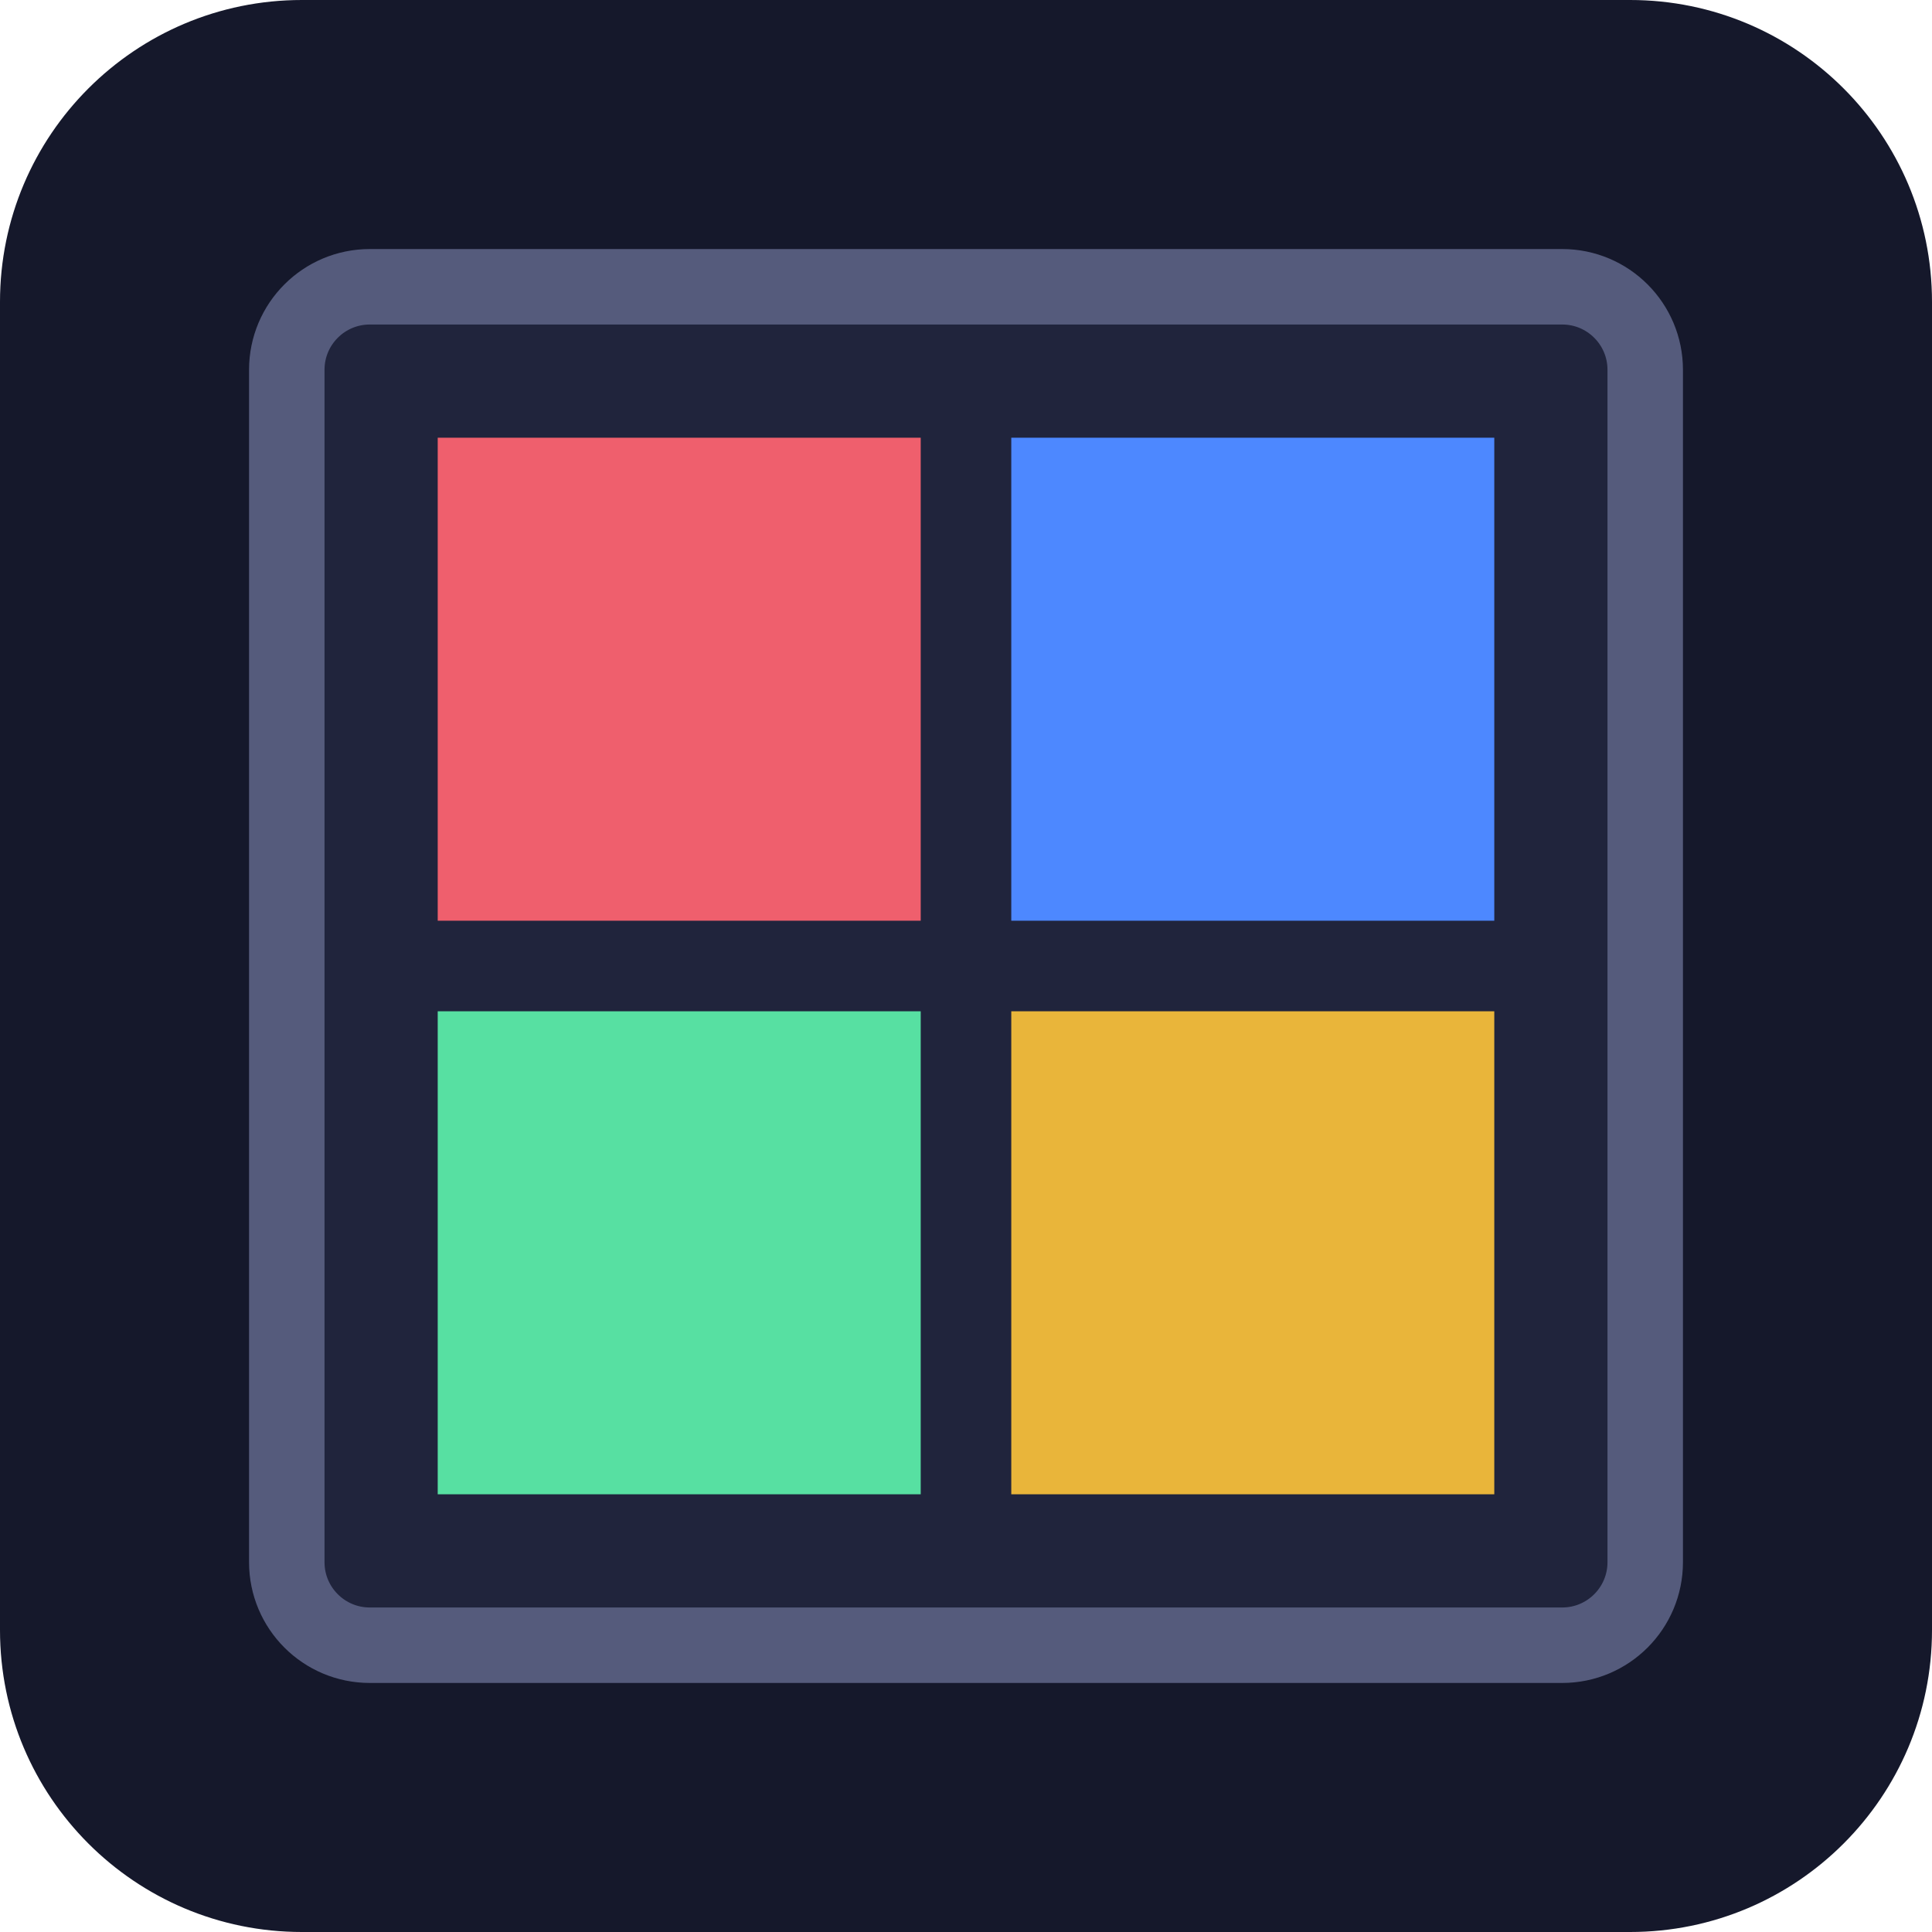
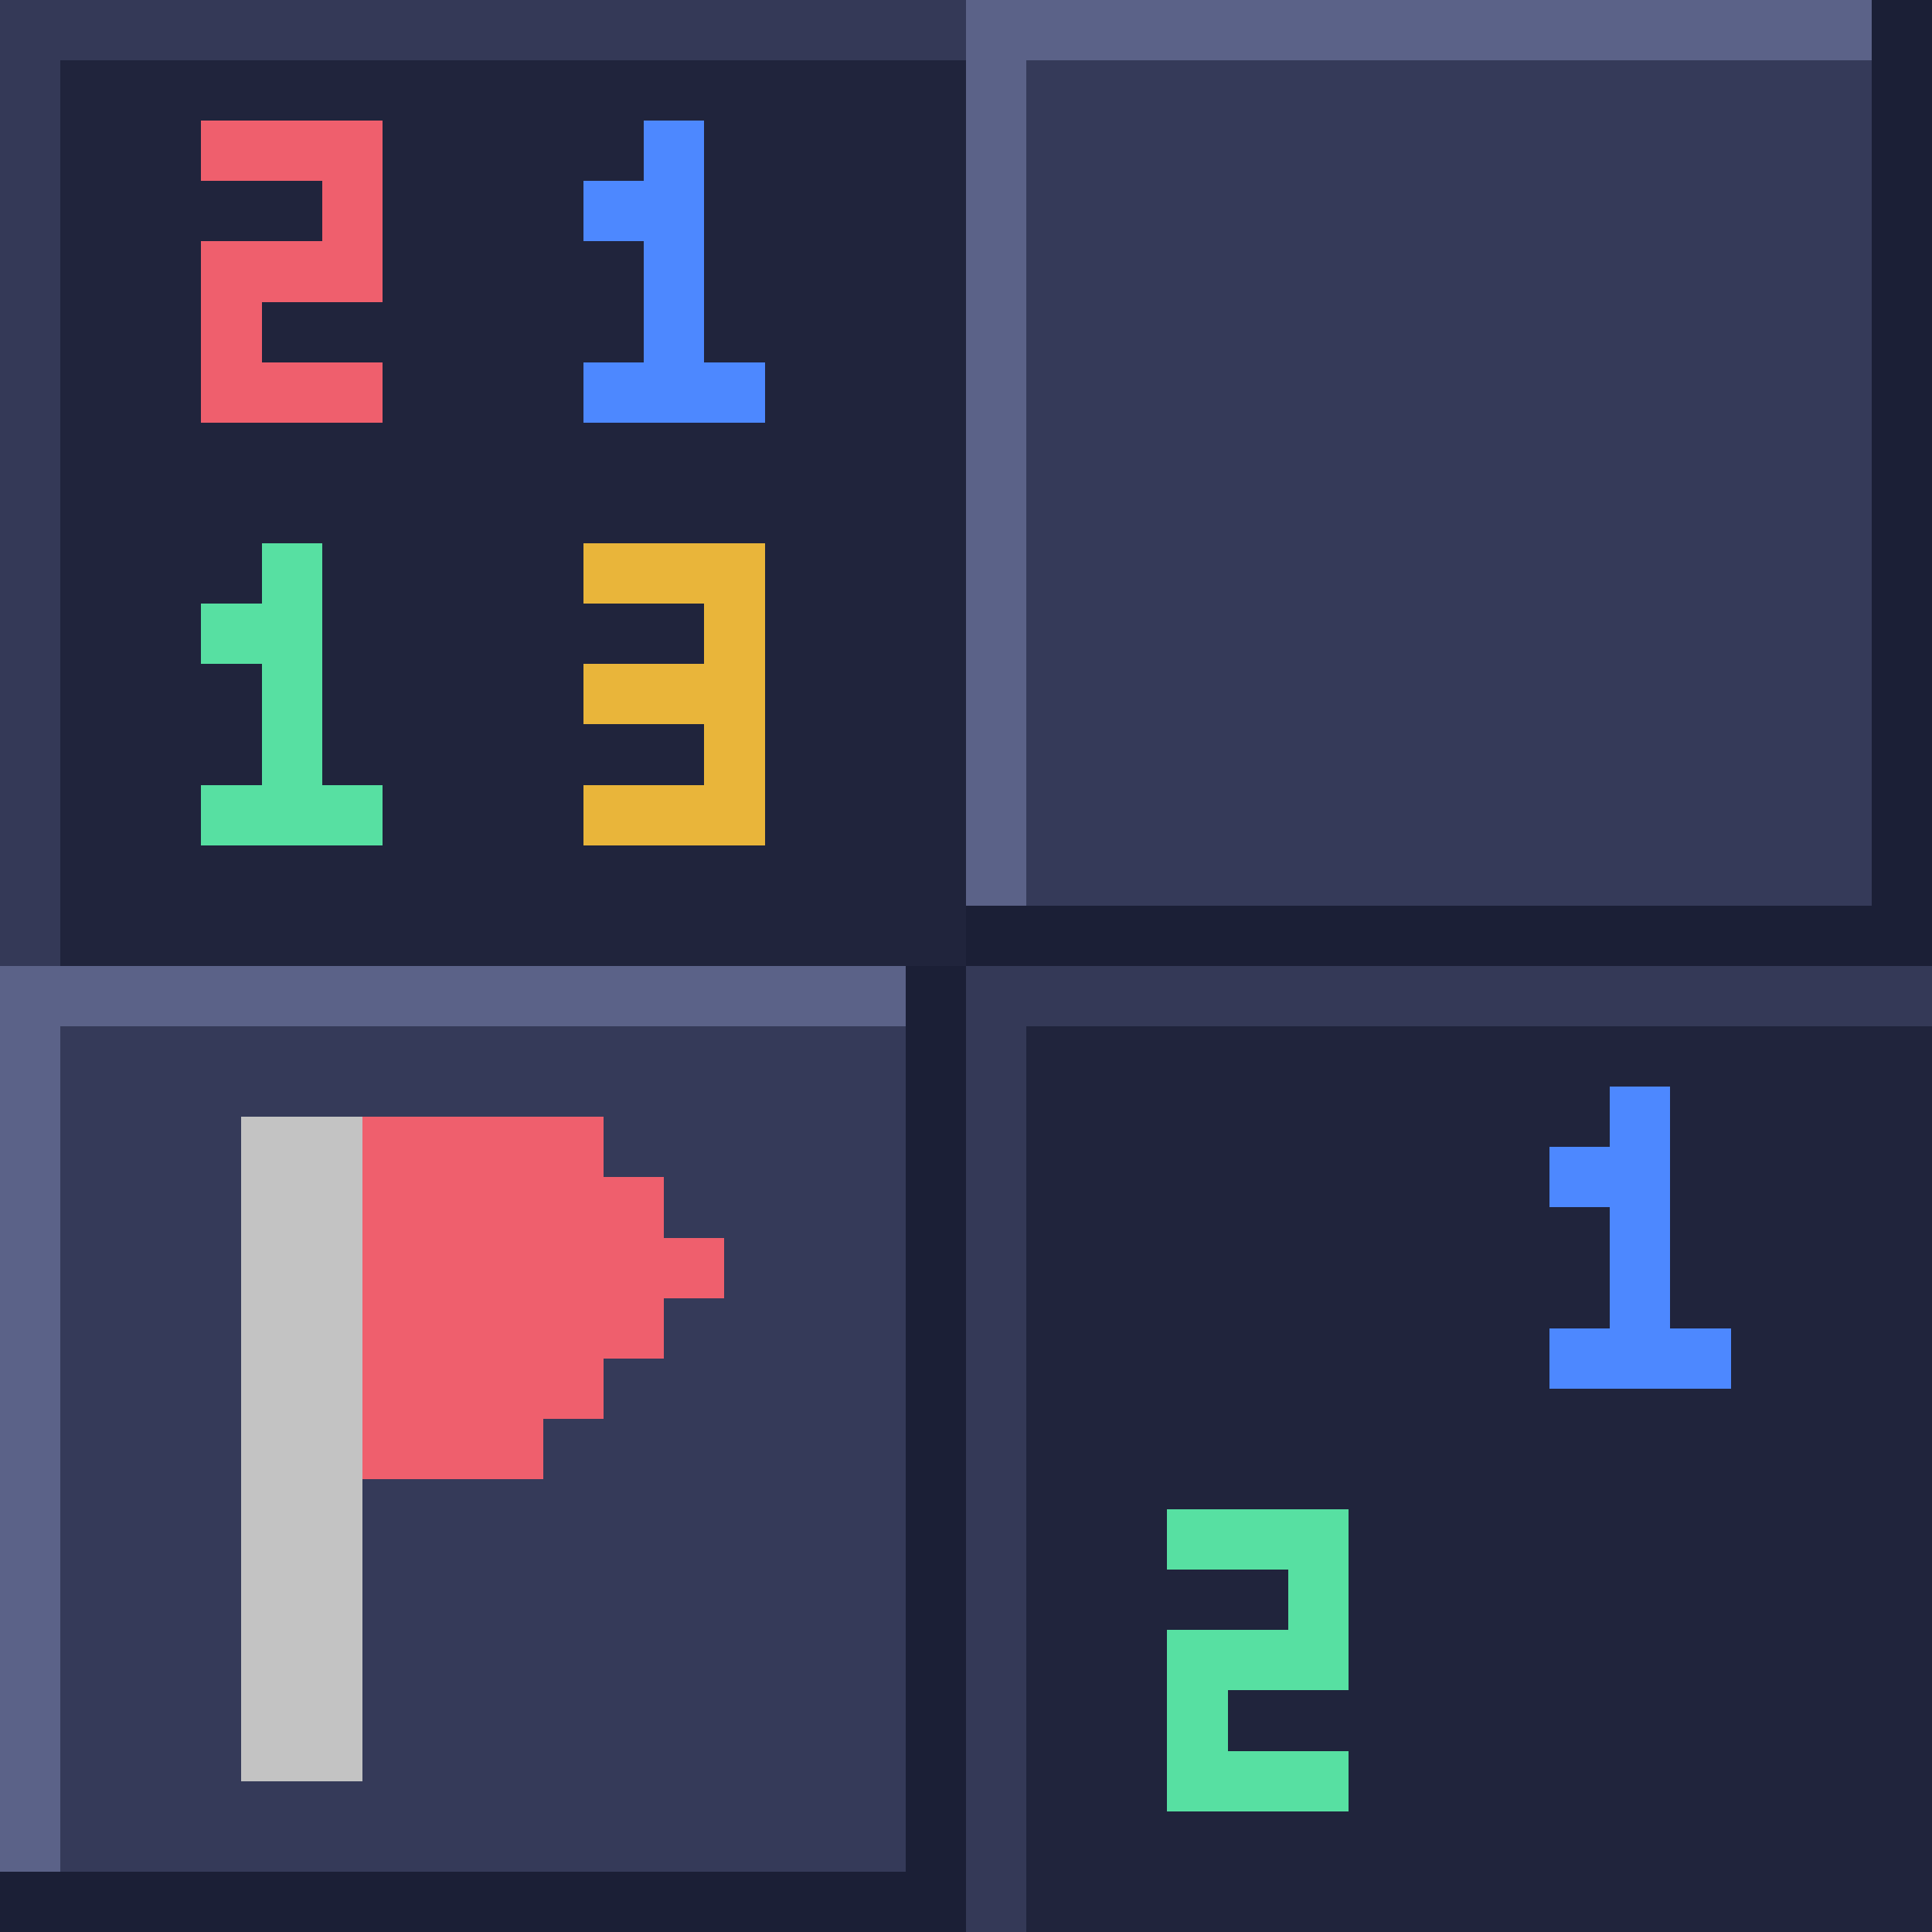
- <svg xmlns="http://www.w3.org/2000/svg" viewBox="0 0 512 512">
-   <rect width="512" height="512" rx="80" fill="#15182b" />
-   <rect x="76" y="76" width="360" height="360" rx="22" fill="#20243c" stroke="#555b7c" stroke-width="20" />
-   <rect x="116" y="116" width="128" height="128" fill="#ef5f6d" />
-   <rect x="268" y="116" width="128" height="128" fill="#4d88ff" />
-   <rect x="116" y="268" width="128" height="128" fill="#57e0a2" />
-   <rect x="268" y="268" width="128" height="128" fill="#e9b53a" />
+ <svg xmlns="http://www.w3.org/2000/svg" viewBox="0 0 64 64" shape-rendering="crispEdges">
+   <rect width="64" height="64" fill="#0f1120" />
+   <g transform="translate(0 0) scale(1)">
+     <rect x="0" y="0" width="32" height="32" fill="#20243c" />
+     <rect x="0" y="0" width="32" height="2" fill="#343957" />
+     <rect x="0" y="0" width="2" height="32" fill="#343957" />
+     <rect x="6.667" y="4" width="2" height="2" fill="#ef5f6d" />
+     <rect x="8.667" y="4" width="2" height="2" fill="#ef5f6d" />
+     <rect x="10.667" y="4" width="2" height="2" fill="#ef5f6d" />
+     <rect x="10.667" y="6" width="2" height="2" fill="#ef5f6d" />
+     <rect x="6.667" y="8" width="2" height="2" fill="#ef5f6d" />
+     <rect x="8.667" y="8" width="2" height="2" fill="#ef5f6d" />
+     <rect x="10.667" y="8" width="2" height="2" fill="#ef5f6d" />
+     <rect x="6.667" y="10" width="2" height="2" fill="#ef5f6d" />
+     <rect x="6.667" y="12" width="2" height="2" fill="#ef5f6d" />
+     <rect x="8.667" y="12" width="2" height="2" fill="#ef5f6d" />
+     <rect x="10.667" y="12" width="2" height="2" fill="#ef5f6d" />
+     <rect x="21.333" y="4" width="2" height="2" fill="#4d88ff" />
+     <rect x="19.333" y="6" width="2" height="2" fill="#4d88ff" />
+     <rect x="21.333" y="6" width="2" height="2" fill="#4d88ff" />
+     <rect x="21.333" y="8" width="2" height="2" fill="#4d88ff" />
+     <rect x="21.333" y="10" width="2" height="2" fill="#4d88ff" />
+     <rect x="19.333" y="12" width="2" height="2" fill="#4d88ff" />
+     <rect x="21.333" y="12" width="2" height="2" fill="#4d88ff" />
+     <rect x="23.333" y="12" width="2" height="2" fill="#4d88ff" />
+     <rect x="8.667" y="18" width="2" height="2" fill="#57e0a2" />
+     <rect x="6.667" y="20" width="2" height="2" fill="#57e0a2" />
+     <rect x="8.667" y="20" width="2" height="2" fill="#57e0a2" />
+     <rect x="8.667" y="22" width="2" height="2" fill="#57e0a2" />
+     <rect x="8.667" y="24" width="2" height="2" fill="#57e0a2" />
+     <rect x="6.667" y="26" width="2" height="2" fill="#57e0a2" />
+     <rect x="8.667" y="26" width="2" height="2" fill="#57e0a2" />
+     <rect x="10.667" y="26" width="2" height="2" fill="#57e0a2" />
+     <rect x="19.333" y="18" width="2" height="2" fill="#e9b53a" />
+     <rect x="21.333" y="18" width="2" height="2" fill="#e9b53a" />
+     <rect x="23.333" y="18" width="2" height="2" fill="#e9b53a" />
+     <rect x="23.333" y="20" width="2" height="2" fill="#e9b53a" />
+     <rect x="19.333" y="22" width="2" height="2" fill="#e9b53a" />
+     <rect x="21.333" y="22" width="2" height="2" fill="#e9b53a" />
+     <rect x="23.333" y="22" width="2" height="2" fill="#e9b53a" />
+     <rect x="23.333" y="24" width="2" height="2" fill="#e9b53a" />
+     <rect x="19.333" y="26" width="2" height="2" fill="#e9b53a" />
+     <rect x="21.333" y="26" width="2" height="2" fill="#e9b53a" />
+     <rect x="23.333" y="26" width="2" height="2" fill="#e9b53a" />
+     <rect x="32" y="0" width="32" height="32" fill="#353a59" />
+     <rect x="32" y="0" width="32" height="2" fill="#5b6288" />
+     <rect x="32" y="0" width="2" height="32" fill="#5b6288" />
+     <rect x="32" y="30" width="32" height="2" fill="#1b1f36" />
+     <rect x="62" y="0" width="2" height="32" fill="#1b1f36" />
+     <rect x="0" y="32" width="32" height="32" fill="#353a59" />
+     <rect x="0" y="32" width="32" height="2" fill="#5b6288" />
+     <rect x="0" y="32" width="2" height="32" fill="#5b6288" />
+     <rect x="0" y="62" width="32" height="2" fill="#1b1f36" />
+     <rect x="30" y="32" width="2" height="32" fill="#1b1f36" />
+     <rect x="8" y="37" width="2" height="2" fill="#c3c3c3" />
+     <rect x="10" y="37" width="2" height="2" fill="#c3c3c3" />
+     <rect x="12" y="37" width="2" height="2" fill="#ef5f6d" />
+     <rect x="14" y="37" width="2" height="2" fill="#ef5f6d" />
+     <rect x="16" y="37" width="2" height="2" fill="#ef5f6d" />
+     <rect x="18" y="37" width="2" height="2" fill="#ef5f6d" />
+     <rect x="8" y="39" width="2" height="2" fill="#c3c3c3" />
+     <rect x="10" y="39" width="2" height="2" fill="#c3c3c3" />
+     <rect x="12" y="39" width="2" height="2" fill="#ef5f6d" />
+     <rect x="14" y="39" width="2" height="2" fill="#ef5f6d" />
+     <rect x="16" y="39" width="2" height="2" fill="#ef5f6d" />
+     <rect x="18" y="39" width="2" height="2" fill="#ef5f6d" />
+     <rect x="20" y="39" width="2" height="2" fill="#ef5f6d" />
+     <rect x="8" y="41" width="2" height="2" fill="#c3c3c3" />
+     <rect x="10" y="41" width="2" height="2" fill="#c3c3c3" />
+     <rect x="12" y="41" width="2" height="2" fill="#ef5f6d" />
+     <rect x="14" y="41" width="2" height="2" fill="#ef5f6d" />
+     <rect x="16" y="41" width="2" height="2" fill="#ef5f6d" />
+     <rect x="18" y="41" width="2" height="2" fill="#ef5f6d" />
+     <rect x="20" y="41" width="2" height="2" fill="#ef5f6d" />
+     <rect x="22" y="41" width="2" height="2" fill="#ef5f6d" />
+     <rect x="8" y="43" width="2" height="2" fill="#c3c3c3" />
+     <rect x="10" y="43" width="2" height="2" fill="#c3c3c3" />
+     <rect x="12" y="43" width="2" height="2" fill="#ef5f6d" />
+     <rect x="14" y="43" width="2" height="2" fill="#ef5f6d" />
+     <rect x="16" y="43" width="2" height="2" fill="#ef5f6d" />
+     <rect x="18" y="43" width="2" height="2" fill="#ef5f6d" />
+     <rect x="20" y="43" width="2" height="2" fill="#ef5f6d" />
+     <rect x="8" y="45" width="2" height="2" fill="#c3c3c3" />
+     <rect x="10" y="45" width="2" height="2" fill="#c3c3c3" />
+     <rect x="12" y="45" width="2" height="2" fill="#ef5f6d" />
+     <rect x="14" y="45" width="2" height="2" fill="#ef5f6d" />
+     <rect x="16" y="45" width="2" height="2" fill="#ef5f6d" />
+     <rect x="18" y="45" width="2" height="2" fill="#ef5f6d" />
+     <rect x="8" y="47" width="2" height="2" fill="#c3c3c3" />
+     <rect x="10" y="47" width="2" height="2" fill="#c3c3c3" />
+     <rect x="12" y="47" width="2" height="2" fill="#ef5f6d" />
+     <rect x="14" y="47" width="2" height="2" fill="#ef5f6d" />
+     <rect x="16" y="47" width="2" height="2" fill="#ef5f6d" />
+     <rect x="8" y="49" width="2" height="2" fill="#c3c3c3" />
+     <rect x="10" y="49" width="2" height="2" fill="#c3c3c3" />
+     <rect x="8" y="51" width="2" height="2" fill="#c3c3c3" />
+     <rect x="10" y="51" width="2" height="2" fill="#c3c3c3" />
+     <rect x="8" y="53" width="2" height="2" fill="#c3c3c3" />
+     <rect x="10" y="53" width="2" height="2" fill="#c3c3c3" />
+     <rect x="8" y="55" width="2" height="2" fill="#c3c3c3" />
+     <rect x="10" y="55" width="2" height="2" fill="#c3c3c3" />
+     <rect x="8" y="57" width="2" height="2" fill="#c3c3c3" />
+     <rect x="10" y="57" width="2" height="2" fill="#c3c3c3" />
+     <rect x="32" y="32" width="32" height="32" fill="#20243c" />
+     <rect x="32" y="32" width="32" height="2" fill="#343957" />
+     <rect x="32" y="32" width="2" height="32" fill="#343957" />
+     <rect x="53.333" y="36" width="2" height="2" fill="#4d88ff" />
+     <rect x="51.333" y="38" width="2" height="2" fill="#4d88ff" />
+     <rect x="53.333" y="38" width="2" height="2" fill="#4d88ff" />
+     <rect x="53.333" y="40" width="2" height="2" fill="#4d88ff" />
+     <rect x="53.333" y="42" width="2" height="2" fill="#4d88ff" />
+     <rect x="51.333" y="44" width="2" height="2" fill="#4d88ff" />
+     <rect x="53.333" y="44" width="2" height="2" fill="#4d88ff" />
+     <rect x="55.333" y="44" width="2" height="2" fill="#4d88ff" />
+     <rect x="38.667" y="50" width="2" height="2" fill="#57e0a2" />
+     <rect x="40.667" y="50" width="2" height="2" fill="#57e0a2" />
+     <rect x="42.667" y="50" width="2" height="2" fill="#57e0a2" />
+     <rect x="42.667" y="52" width="2" height="2" fill="#57e0a2" />
+     <rect x="38.667" y="54" width="2" height="2" fill="#57e0a2" />
+     <rect x="40.667" y="54" width="2" height="2" fill="#57e0a2" />
+     <rect x="42.667" y="54" width="2" height="2" fill="#57e0a2" />
+     <rect x="38.667" y="56" width="2" height="2" fill="#57e0a2" />
+     <rect x="38.667" y="58" width="2" height="2" fill="#57e0a2" />
+     <rect x="40.667" y="58" width="2" height="2" fill="#57e0a2" />
+     <rect x="42.667" y="58" width="2" height="2" fill="#57e0a2" />
+   </g>
</svg>
